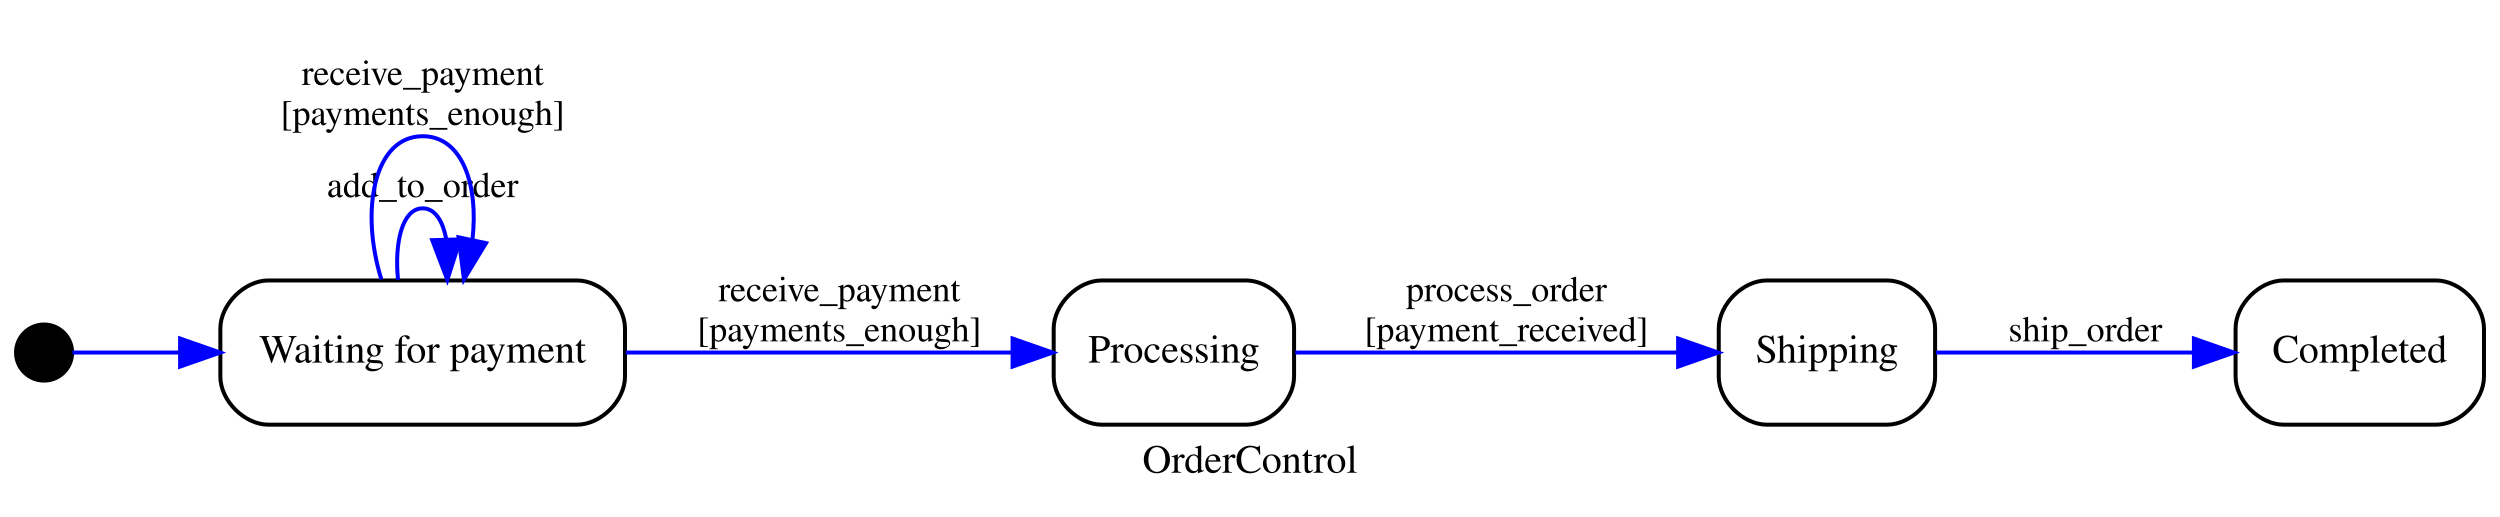
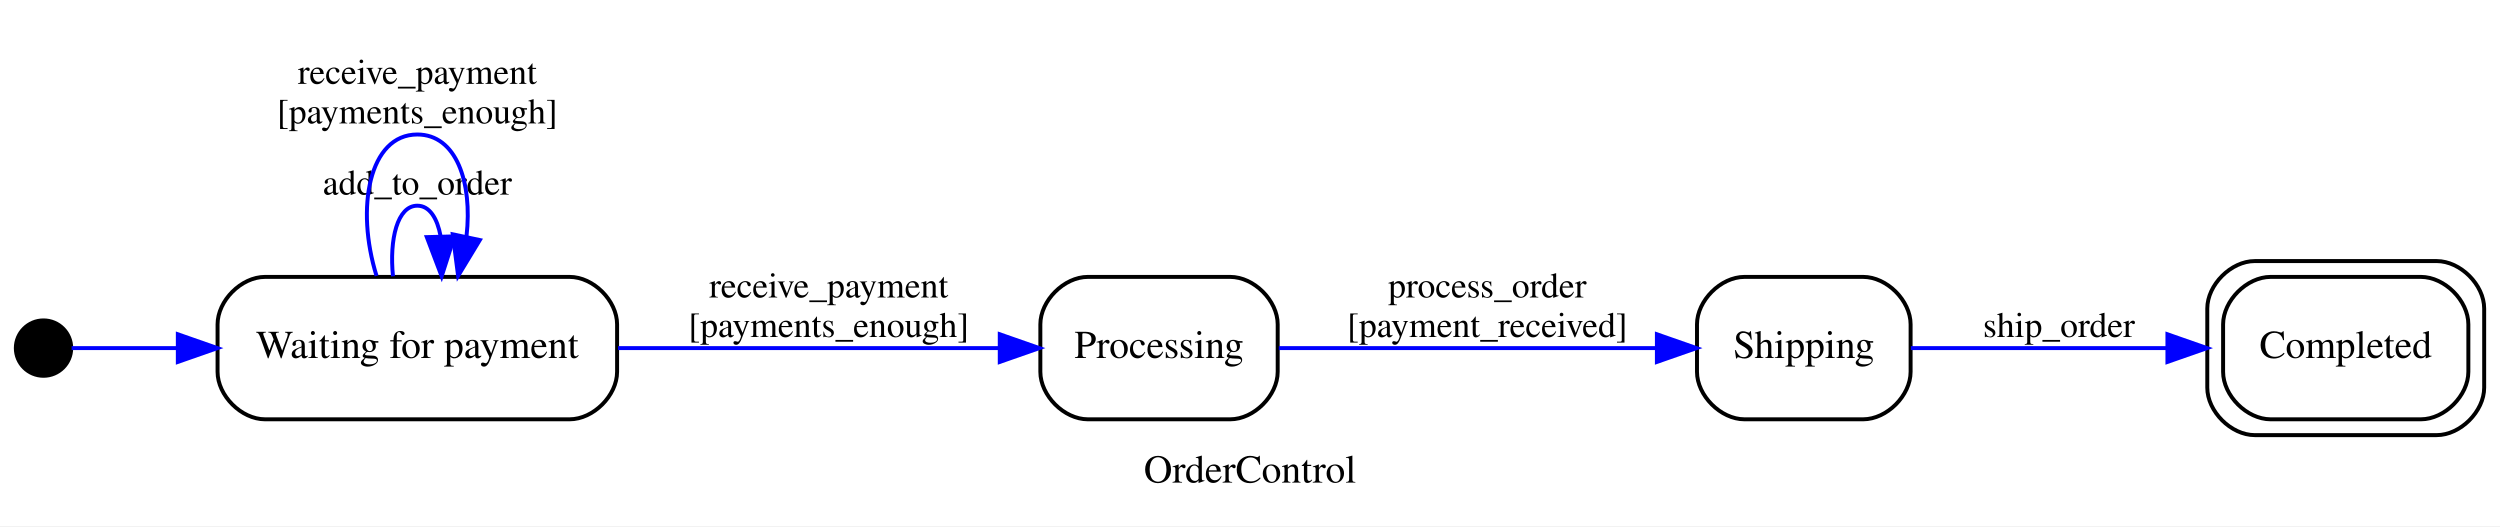
- <svg xmlns="http://www.w3.org/2000/svg" width="624pt" height="129pt" viewBox="0.00 0.00 624.00 129.00">
-   <g id="graph0" class="graph" transform="scale(1 1) rotate(0) translate(4 125)">
-     <polygon fill="#ffffff" stroke="transparent" points="-4,4 -4,-125 620,-125 620,4 -4,4" />
-     <text text-anchor="middle" x="308" y="-7" font-family="Times,serif" font-size="10.00" fill="#000000">OrderControl</text>
+ <svg xmlns="http://www.w3.org/2000/svg" width="632pt" height="133pt" viewBox="0.00 0.00 632.00 133.00">
+   <g id="graph0" class="graph" transform="scale(1 1) rotate(0) translate(4 129)">
+     <polygon fill="#ffffff" stroke="transparent" points="-4,4 -4,-129 628,-129 628,4 -4,4" />
+     <text text-anchor="middle" x="312" y="-7" font-family="Times,serif" font-size="10.00" fill="#000000">OrderControl</text>
    <g id="node1" class="node">
-       <ellipse fill="#000000" stroke="#000000" cx="7" cy="-37" rx="7" ry="7" />
-       <text text-anchor="middle" x="7" y="-36.7" font-family="Times,serif" font-size="1.00" fill="#000000">i</text>
+       <ellipse fill="#000000" stroke="#000000" cx="7" cy="-41" rx="7" ry="7" />
+       <text text-anchor="middle" x="7" y="-40.7" font-family="Times,serif" font-size="1.00" fill="#000000">i</text>
    </g>
    <g id="node2" class="node">
-       <path fill="#ffffff" stroke="#000000" d="M140,-55C140,-55 63,-55 63,-55 57,-55 51,-49 51,-43 51,-43 51,-31 51,-31 51,-25 57,-19 63,-19 63,-19 140,-19 140,-19 146,-19 152,-25 152,-31 152,-31 152,-43 152,-43 152,-49 146,-55 140,-55" />
-       <text text-anchor="middle" x="101.5" y="-34.5" font-family="Times,serif" font-size="10.00" fill="#000000">Waiting for payment</text>
+       <path fill="#ffffff" stroke="#000000" d="M140,-59C140,-59 63,-59 63,-59 57,-59 51,-53 51,-47 51,-47 51,-35 51,-35 51,-29 57,-23 63,-23 63,-23 140,-23 140,-23 146,-23 152,-29 152,-35 152,-35 152,-47 152,-47 152,-53 146,-59 140,-59" />
+       <text text-anchor="middle" x="101.5" y="-38.5" font-family="Times,serif" font-size="10.00" fill="#000000">Waiting for payment</text>
    </g>
    <g id="edge1" class="edge">
-       <path fill="none" stroke="#0000ff" d="M14.103,-37C20.347,-37 30.098,-37 40.859,-37" />
-       <polygon fill="#0000ff" stroke="#0000ff" points="40.954,-40.5 50.954,-37 40.954,-33.5 40.954,-40.5" />
+       <path fill="none" stroke="#0000ff" d="M14.103,-41C20.347,-41 30.098,-41 40.859,-41" />
+       <polygon fill="#0000ff" stroke="#0000ff" points="40.954,-44.5 50.954,-41 40.954,-37.5 40.954,-44.5" />
    </g>
    <g id="edge4" class="edge">
-       <path fill="none" stroke="#0000ff" d="M95.349,-55.153C94.403,-64.539 96.453,-73 101.5,-73 104.575,-73 106.538,-69.858 107.388,-65.28" />
-       <polygon fill="#0000ff" stroke="#0000ff" points="110.89,-65.24 107.651,-55.153 103.892,-65.058 110.89,-65.24" />
-       <text text-anchor="middle" x="101.5" y="-75.8" font-family="Times,serif" font-size="9.00" fill="#000000">add_to_order</text>
+       <path fill="none" stroke="#0000ff" d="M95.349,-59.153C94.403,-68.539 96.453,-77 101.5,-77 104.575,-77 106.538,-73.858 107.388,-69.28" />
+       <polygon fill="#0000ff" stroke="#0000ff" points="110.89,-69.24 107.651,-59.153 103.892,-69.058 110.89,-69.24" />
+       <text text-anchor="middle" x="101.5" y="-79.8" font-family="Times,serif" font-size="9.00" fill="#000000">add_to_order</text>
    </g>
    <g id="edge6" class="edge">
-       <path fill="none" stroke="#0000ff" d="M91.19,-55.258C85.845,-72.402 89.281,-91 101.5,-91 111.332,-91 115.478,-78.958 113.937,-65.32" />
-       <polygon fill="#0000ff" stroke="#0000ff" points="117.302,-64.317 111.81,-55.258 110.454,-65.765 117.302,-64.317" />
-       <text text-anchor="middle" x="101.5" y="-103.8" font-family="Times,serif" font-size="9.00" fill="#000000">receive_payment</text>
-       <text text-anchor="middle" x="101.5" y="-93.8" font-family="Times,serif" font-size="9.00" fill="#000000">[payments_enough]</text>
+       <path fill="none" stroke="#0000ff" d="M91.19,-59.258C85.845,-76.402 89.281,-95 101.5,-95 111.332,-95 115.478,-82.958 113.937,-69.32" />
+       <polygon fill="#0000ff" stroke="#0000ff" points="117.302,-68.317 111.81,-59.258 110.454,-69.765 117.302,-68.317" />
+       <text text-anchor="middle" x="101.5" y="-107.8" font-family="Times,serif" font-size="9.00" fill="#000000">receive_payment</text>
+       <text text-anchor="middle" x="101.5" y="-97.8" font-family="Times,serif" font-size="9.00" fill="#000000">[payments_enough]</text>
    </g>
    <g id="node4" class="node">
-       <path fill="#ffffff" stroke="#000000" d="M307,-55C307,-55 271,-55 271,-55 265,-55 259,-49 259,-43 259,-43 259,-31 259,-31 259,-25 265,-19 271,-19 271,-19 307,-19 307,-19 313,-19 319,-25 319,-31 319,-31 319,-43 319,-43 319,-49 313,-55 307,-55" />
-       <text text-anchor="middle" x="289" y="-34.5" font-family="Times,serif" font-size="10.00" fill="#000000">Processing</text>
+       <path fill="#ffffff" stroke="#000000" d="M307,-59C307,-59 271,-59 271,-59 265,-59 259,-53 259,-47 259,-47 259,-35 259,-35 259,-29 265,-23 271,-23 271,-23 307,-23 307,-23 313,-23 319,-29 319,-35 319,-35 319,-47 319,-47 319,-53 313,-59 307,-59" />
+       <text text-anchor="middle" x="289" y="-38.5" font-family="Times,serif" font-size="10.00" fill="#000000">Processing</text>
    </g>
    <g id="edge5" class="edge">
-       <path fill="none" stroke="#0000ff" d="M152.24,-37C182.437,-37 220.235,-37 248.437,-37" />
-       <polygon fill="#0000ff" stroke="#0000ff" points="248.74,-40.5 258.74,-37 248.74,-33.5 248.74,-40.5" />
-       <text text-anchor="middle" x="205.5" y="-49.8" font-family="Times,serif" font-size="9.00" fill="#000000">receive_payment</text>
-       <text text-anchor="middle" x="205.5" y="-39.8" font-family="Times,serif" font-size="9.00" fill="#000000">[payments_enough]</text>
+       <path fill="none" stroke="#0000ff" d="M152.24,-41C182.437,-41 220.235,-41 248.437,-41" />
+       <polygon fill="#0000ff" stroke="#0000ff" points="248.74,-44.5 258.74,-41 248.74,-37.5 248.74,-44.5" />
+       <text text-anchor="middle" x="205.5" y="-53.8" font-family="Times,serif" font-size="9.00" fill="#000000">receive_payment</text>
+       <text text-anchor="middle" x="205.5" y="-43.8" font-family="Times,serif" font-size="9.00" fill="#000000">[payments_enough]</text>
    </g>
    <g id="node3" class="node">
-       <path fill="#ffffff" stroke="#000000" d="M604,-55C604,-55 566,-55 566,-55 560,-55 554,-49 554,-43 554,-43 554,-31 554,-31 554,-25 560,-19 566,-19 566,-19 604,-19 604,-19 610,-19 616,-25 616,-31 616,-31 616,-43 616,-43 616,-49 610,-55 604,-55" />
-       <text text-anchor="middle" x="585" y="-34.5" font-family="Times,serif" font-size="10.00" fill="#000000">Completed</text>
+       <path fill="#ffffff" stroke="#000000" d="M608,-59C608,-59 570,-59 570,-59 564,-59 558,-53 558,-47 558,-47 558,-35 558,-35 558,-29 564,-23 570,-23 570,-23 608,-23 608,-23 614,-23 620,-29 620,-35 620,-35 620,-47 620,-47 620,-53 614,-59 608,-59" />
+       <path fill="none" stroke="#000000" d="M612,-63C612,-63 566,-63 566,-63 560,-63 554,-57 554,-51 554,-51 554,-31 554,-31 554,-25 560,-19 566,-19 566,-19 612,-19 612,-19 618,-19 624,-25 624,-31 624,-31 624,-51 624,-51 624,-57 618,-63 612,-63" />
+       <text text-anchor="middle" x="589" y="-38.5" font-family="Times,serif" font-size="10.00" fill="#000000">Completed</text>
    </g>
    <g id="node5" class="node">
-       <path fill="#ffffff" stroke="#000000" d="M467,-55C467,-55 437,-55 437,-55 431,-55 425,-49 425,-43 425,-43 425,-31 425,-31 425,-25 431,-19 437,-19 437,-19 467,-19 467,-19 473,-19 479,-25 479,-31 479,-31 479,-43 479,-43 479,-49 473,-55 467,-55" />
-       <text text-anchor="middle" x="452" y="-34.5" font-family="Times,serif" font-size="10.00" fill="#000000">Shipping</text>
+       <path fill="#ffffff" stroke="#000000" d="M467,-59C467,-59 437,-59 437,-59 431,-59 425,-53 425,-47 425,-47 425,-35 425,-35 425,-29 431,-23 437,-23 437,-23 467,-23 467,-23 473,-23 479,-29 479,-35 479,-35 479,-47 479,-47 479,-53 473,-59 467,-59" />
+       <text text-anchor="middle" x="452" y="-38.5" font-family="Times,serif" font-size="10.00" fill="#000000">Shipping</text>
    </g>
    <g id="edge2" class="edge">
-       <path fill="none" stroke="#0000ff" d="M319.277,-37C346.254,-37 385.823,-37 414.736,-37" />
-       <polygon fill="#0000ff" stroke="#0000ff" points="414.863,-40.5 424.863,-37 414.863,-33.5 414.863,-40.5" />
-       <text text-anchor="middle" x="372" y="-49.8" font-family="Times,serif" font-size="9.00" fill="#000000">process_order</text>
-       <text text-anchor="middle" x="372" y="-39.8" font-family="Times,serif" font-size="9.00" fill="#000000">[payment_received]</text>
+       <path fill="none" stroke="#0000ff" d="M319.277,-41C346.254,-41 385.823,-41 414.736,-41" />
+       <polygon fill="#0000ff" stroke="#0000ff" points="414.863,-44.5 424.863,-41 414.863,-37.5 414.863,-44.5" />
+       <text text-anchor="middle" x="372" y="-53.8" font-family="Times,serif" font-size="9.00" fill="#000000">process_order</text>
+       <text text-anchor="middle" x="372" y="-43.8" font-family="Times,serif" font-size="9.00" fill="#000000">[payment_received]</text>
    </g>
    <g id="edge3" class="edge">
-       <path fill="none" stroke="#0000ff" d="M479.236,-37C497.699,-37 522.455,-37 543.374,-37" />
-       <polygon fill="#0000ff" stroke="#0000ff" points="543.599,-40.5 553.599,-37 543.599,-33.5 543.599,-40.5" />
-       <text text-anchor="middle" x="516.5" y="-39.8" font-family="Times,serif" font-size="9.00" fill="#000000">ship_order</text>
+       <path fill="none" stroke="#0000ff" d="M479.067,-41C497.496,-41 522.334,-41 543.738,-41" />
+       <polygon fill="#0000ff" stroke="#0000ff" points="543.926,-44.5 553.926,-41 543.926,-37.5 543.926,-44.5" />
+       <text text-anchor="middle" x="516.5" y="-43.8" font-family="Times,serif" font-size="9.00" fill="#000000">ship_order</text>
    </g>
  </g>
</svg>
